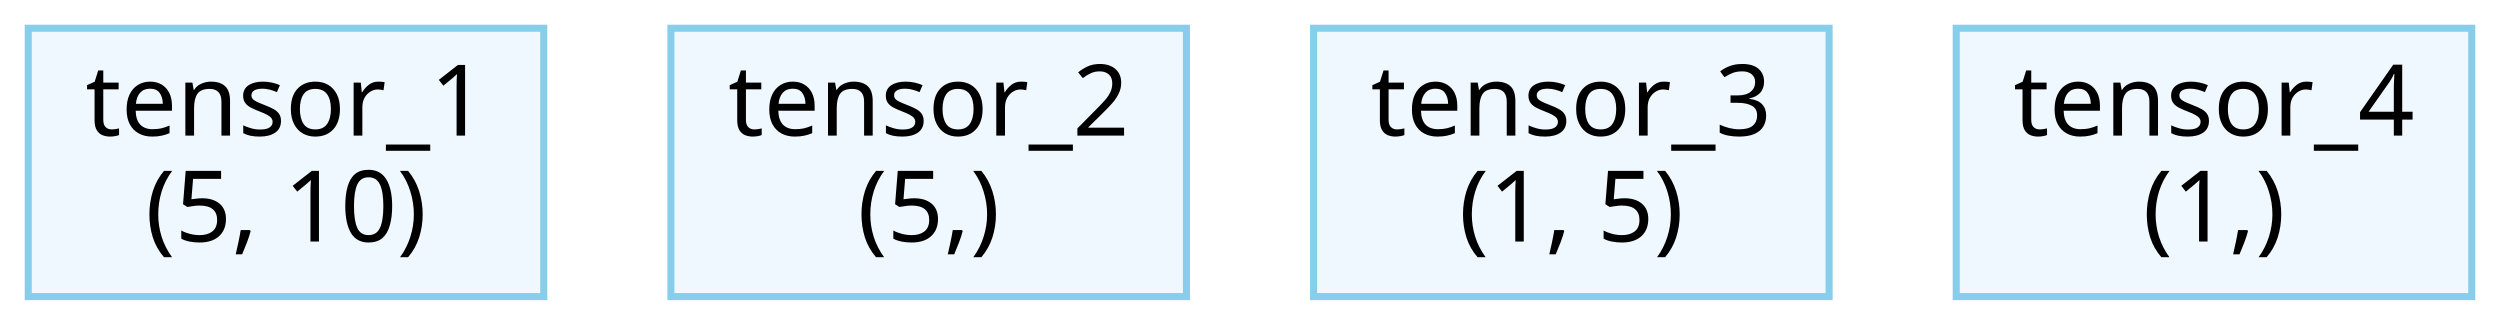
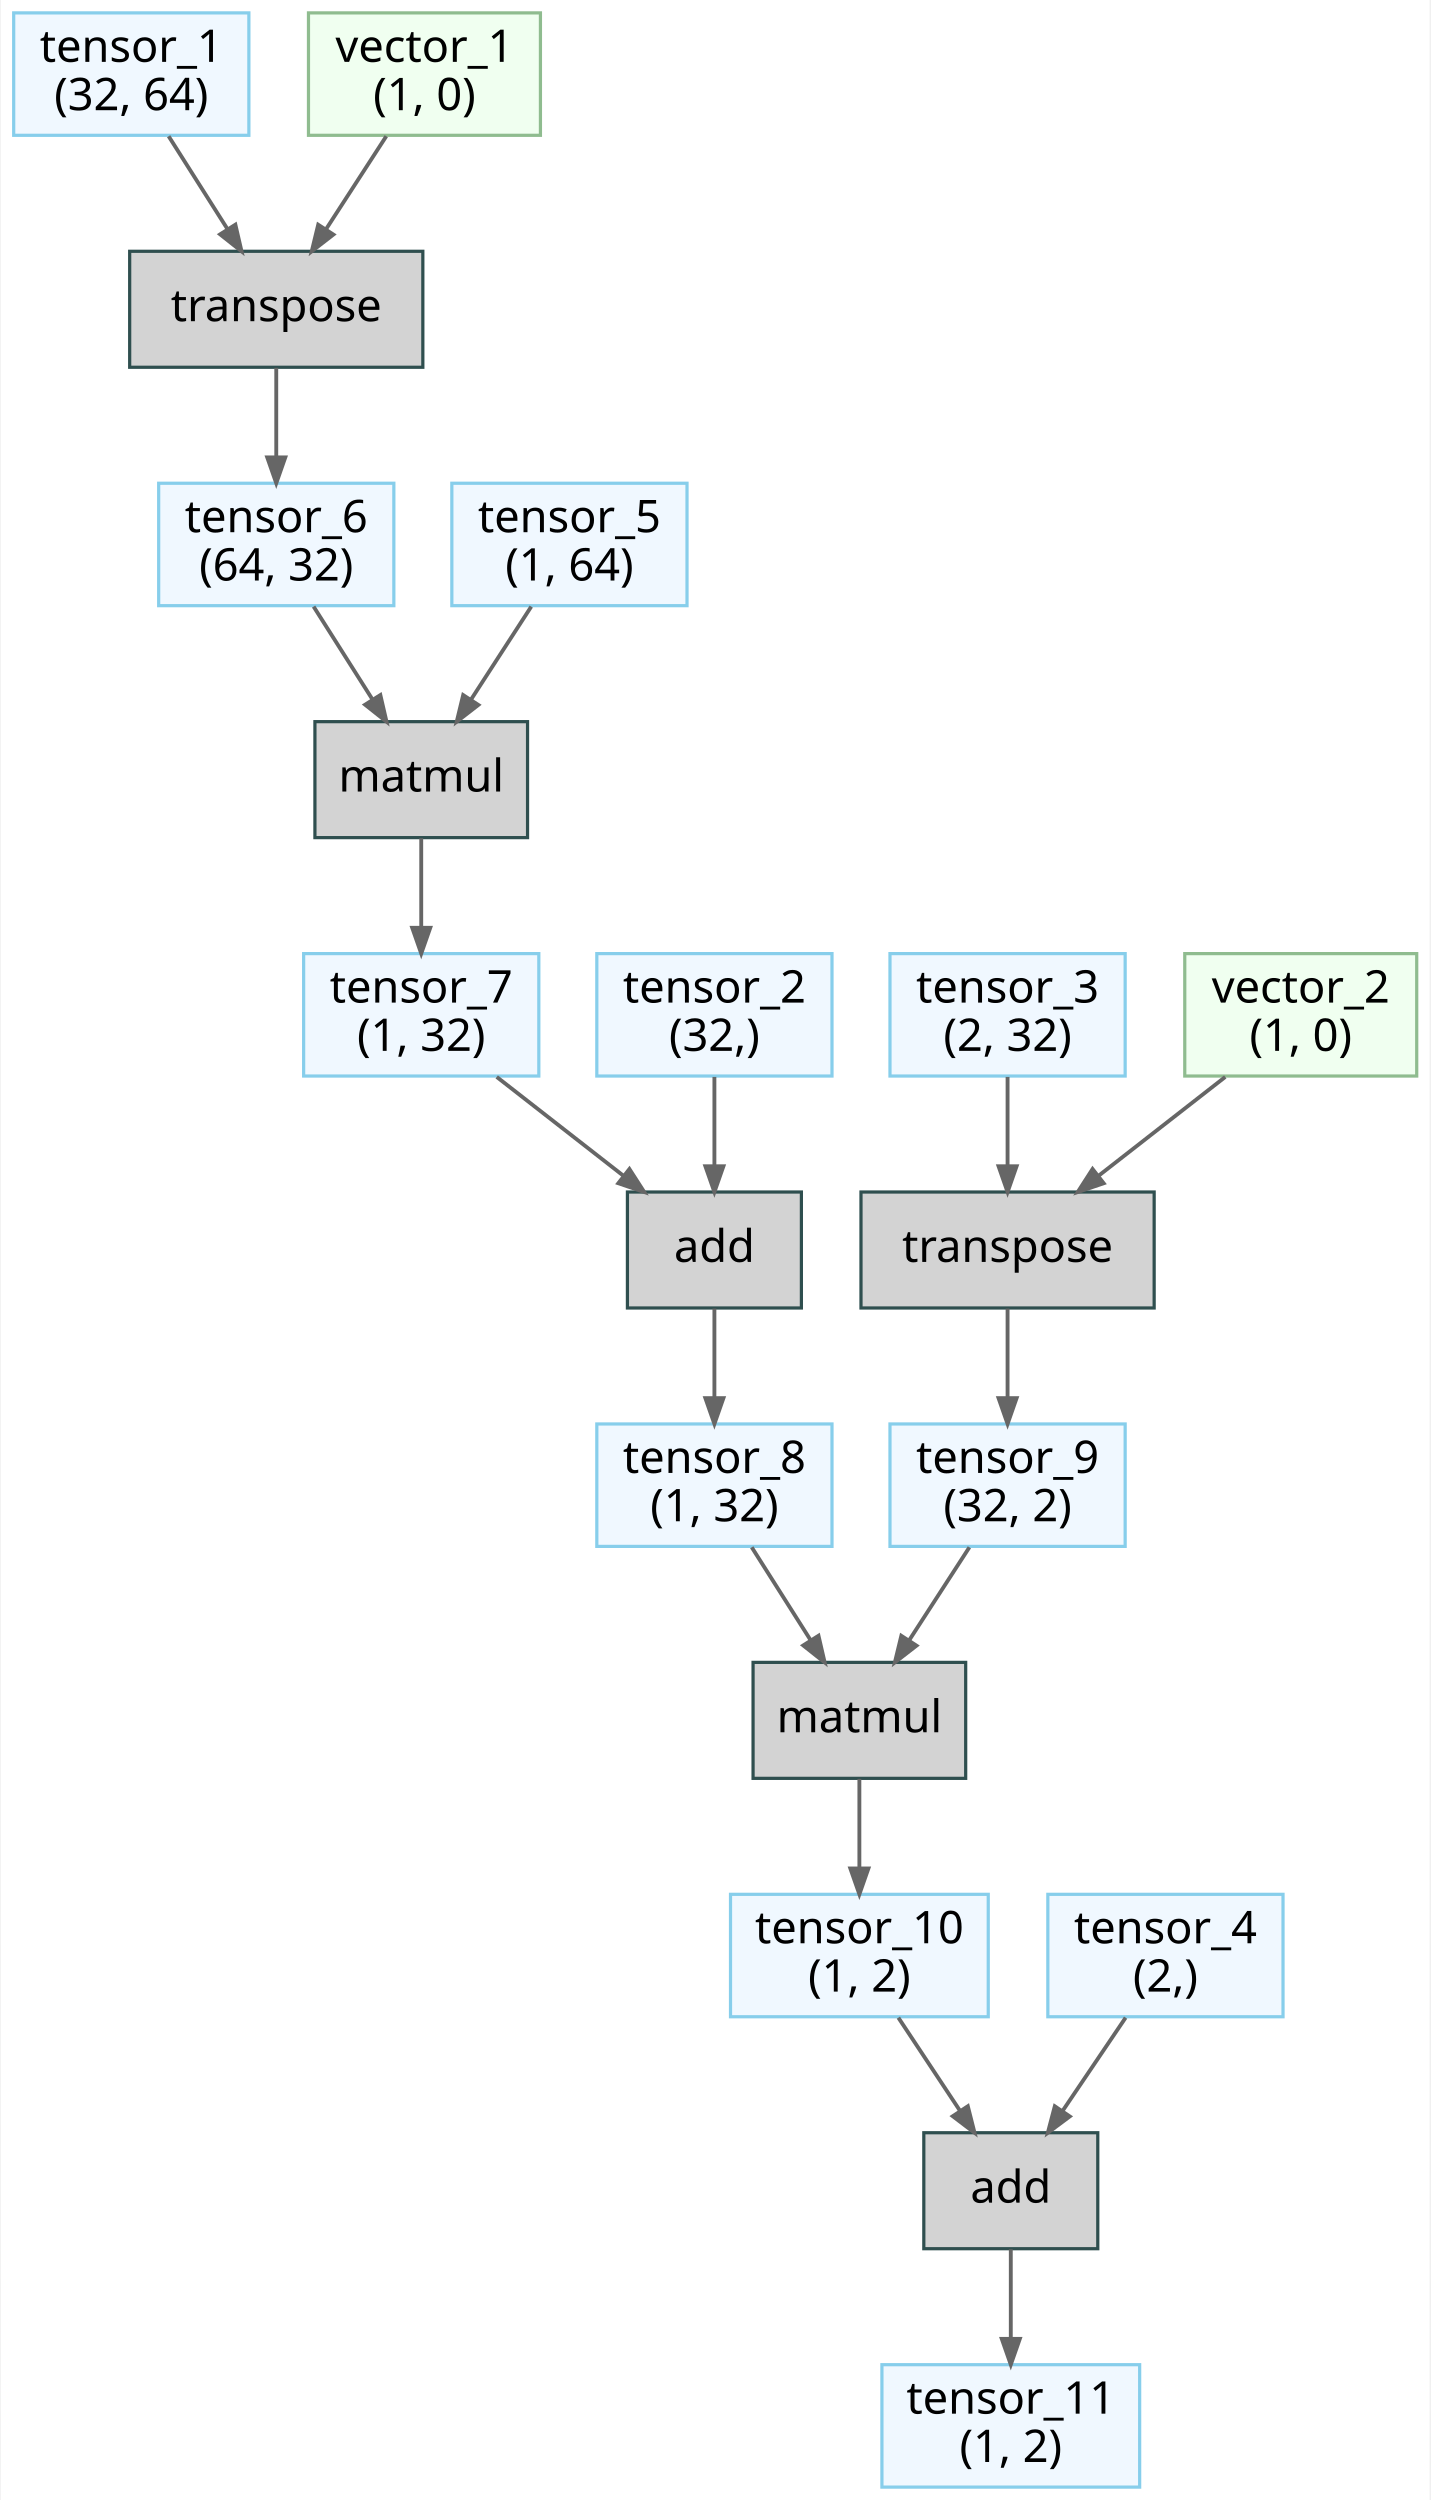
- <svg xmlns="http://www.w3.org/2000/svg" width="354pt" height="46pt" viewBox="0.00 0.00 354.00 46.00">
-   <g id="graph0" class="graph" transform="scale(1 1) rotate(0) translate(4 42)">
-     <polygon fill="white" stroke="transparent" points="-4,4 -4,-42 350,-42 350,4 -4,4" />
+ <svg xmlns="http://www.w3.org/2000/svg" width="444pt" height="776pt" viewBox="0.00 0.00 443.50 776.00">
+   <g id="graph0" class="graph" transform="scale(1 1) rotate(0) translate(4 772)">
+     <polygon fill="white" stroke="transparent" points="-4,4 -4,-772 439.5,-772 439.5,4 -4,4" />
    <g id="node1" class="node">
-       <polygon fill="aliceblue" stroke="skyblue" points="73,-38 0,-38 0,0 73,0 73,-38" />
-       <text text-anchor="middle" x="36.5" y="-22.8" font-family="Sans-Serif" font-size="14.00">tensor_1</text>
-       <text text-anchor="middle" x="36.5" y="-7.8" font-family="Sans-Serif" font-size="14.00">(5, 10)</text>
+       <polygon fill="aliceblue" stroke="skyblue" points="73,-768 0,-768 0,-730 73,-730 73,-768" />
+       <text text-anchor="middle" x="36.5" y="-752.8" font-family="Sans-Serif" font-size="14.00">tensor_1</text>
+       <text text-anchor="middle" x="36.5" y="-737.8" font-family="Sans-Serif" font-size="14.00">(32, 64)</text>
+     </g>
+     <g id="node8" class="node">
+       <polygon fill="lightgray" stroke="darkslategray" points="127,-694 36,-694 36,-658 127,-658 127,-694" />
+       <text text-anchor="middle" x="81.5" y="-672.3" font-family="Courier Bold" font-size="14.00">transpose</text>
+     </g>
+     <g id="edge2" class="edge">
+       <path fill="none" stroke="#666666" stroke-width="1.2" d="M48.09,-729.72C53.65,-720.94 60.39,-710.31 66.35,-700.91" />
+       <polygon fill="#666666" stroke="#666666" stroke-width="1.2" points="68.81,-702.26 70.72,-694 64.08,-699.26 68.81,-702.26" />
    </g>
    <g id="node2" class="node">
-       <polygon fill="aliceblue" stroke="skyblue" points="164,-38 91,-38 91,0 164,0 164,-38" />
-       <text text-anchor="middle" x="127.5" y="-22.8" font-family="Sans-Serif" font-size="14.00">tensor_2</text>
-       <text text-anchor="middle" x="127.5" y="-7.8" font-family="Sans-Serif" font-size="14.00">(5,)</text>
+       <polygon fill="aliceblue" stroke="skyblue" points="254,-476 181,-476 181,-438 254,-438 254,-476" />
+       <text text-anchor="middle" x="217.5" y="-460.8" font-family="Sans-Serif" font-size="14.00">tensor_2</text>
+       <text text-anchor="middle" x="217.5" y="-445.8" font-family="Sans-Serif" font-size="14.00">(32,)</text>
+     </g>
+     <g id="node12" class="node">
+       <polygon fill="lightgray" stroke="darkslategray" points="244.5,-402 190.5,-402 190.5,-366 244.5,-366 244.5,-402" />
+       <text text-anchor="middle" x="217.5" y="-380.3" font-family="Courier Bold" font-size="14.00">add</text>
+     </g>
+     <g id="edge9" class="edge">
+       <path fill="none" stroke="#666666" stroke-width="1.2" d="M217.5,-437.72C217.5,-429.29 217.5,-419.15 217.5,-410.02" />
+       <polygon fill="#666666" stroke="#666666" stroke-width="1.2" points="220.3,-410 217.5,-402 214.7,-410 220.3,-410" />
    </g>
    <g id="node3" class="node">
-       <polygon fill="aliceblue" stroke="skyblue" points="255,-38 182,-38 182,0 255,0 255,-38" />
-       <text text-anchor="middle" x="218.5" y="-22.8" font-family="Sans-Serif" font-size="14.00">tensor_3</text>
-       <text text-anchor="middle" x="218.5" y="-7.8" font-family="Sans-Serif" font-size="14.00">(1, 5)</text>
+       <polygon fill="aliceblue" stroke="skyblue" points="345,-476 272,-476 272,-438 345,-438 345,-476" />
+       <text text-anchor="middle" x="308.5" y="-460.8" font-family="Sans-Serif" font-size="14.00">tensor_3</text>
+       <text text-anchor="middle" x="308.5" y="-445.8" font-family="Sans-Serif" font-size="14.00">(2, 32)</text>
+     </g>
+     <g id="node15" class="node">
+       <polygon fill="lightgray" stroke="darkslategray" points="354,-402 263,-402 263,-366 354,-366 354,-402" />
+       <text text-anchor="middle" x="308.5" y="-380.3" font-family="Courier Bold" font-size="14.00">transpose</text>
+     </g>
+     <g id="edge11" class="edge">
+       <path fill="none" stroke="#666666" stroke-width="1.2" d="M308.5,-437.72C308.5,-429.29 308.5,-419.15 308.5,-410.02" />
+       <polygon fill="#666666" stroke="#666666" stroke-width="1.2" points="311.3,-410 308.5,-402 305.7,-410 311.3,-410" />
    </g>
    <g id="node4" class="node">
-       <polygon fill="aliceblue" stroke="skyblue" points="346,-38 273,-38 273,0 346,0 346,-38" />
-       <text text-anchor="middle" x="309.5" y="-22.8" font-family="Sans-Serif" font-size="14.00">tensor_4</text>
-       <text text-anchor="middle" x="309.5" y="-7.8" font-family="Sans-Serif" font-size="14.00">(1,)</text>
+       <polygon fill="aliceblue" stroke="skyblue" points="394,-184 321,-184 321,-146 394,-146 394,-184" />
+       <text text-anchor="middle" x="357.5" y="-168.8" font-family="Sans-Serif" font-size="14.00">tensor_4</text>
+       <text text-anchor="middle" x="357.5" y="-153.8" font-family="Sans-Serif" font-size="14.00">(2,)</text>
+     </g>
+     <g id="node19" class="node">
+       <polygon fill="lightgray" stroke="darkslategray" points="336.5,-110 282.5,-110 282.5,-74 336.5,-74 336.5,-110" />
+       <text text-anchor="middle" x="309.5" y="-88.3" font-family="Courier Bold" font-size="14.00">add</text>
+     </g>
+     <g id="edge18" class="edge">
+       <path fill="none" stroke="#666666" stroke-width="1.2" d="M345.14,-145.72C339.15,-136.85 331.88,-126.11 325.48,-116.63" />
+       <polygon fill="#666666" stroke="#666666" stroke-width="1.2" points="327.8,-115.06 321,-110 323.16,-118.2 327.8,-115.06" />
+     </g>
+     <g id="node5" class="node">
+       <polygon fill="aliceblue" stroke="skyblue" points="209,-622 136,-622 136,-584 209,-584 209,-622" />
+       <text text-anchor="middle" x="172.5" y="-606.8" font-family="Sans-Serif" font-size="14.00">tensor_5</text>
+       <text text-anchor="middle" x="172.5" y="-591.8" font-family="Sans-Serif" font-size="14.00">(1, 64)</text>
+     </g>
+     <g id="node10" class="node">
+       <polygon fill="lightgray" stroke="darkslategray" points="159.5,-548 93.5,-548 93.5,-512 159.5,-512 159.5,-548" />
+       <text text-anchor="middle" x="126.5" y="-526.3" font-family="Courier Bold" font-size="14.00">matmul</text>
+     </g>
+     <g id="edge5" class="edge">
+       <path fill="none" stroke="#666666" stroke-width="1.2" d="M160.65,-583.72C154.97,-574.94 148.08,-564.31 141.99,-554.91" />
+       <polygon fill="#666666" stroke="#666666" stroke-width="1.2" points="144.22,-553.19 137.52,-548 139.52,-556.24 144.22,-553.19" />
+     </g>
+     <g id="node6" class="node">
+       <polygon fill="aliceblue" stroke="skyblue" points="118,-622 45,-622 45,-584 118,-584 118,-622" />
+       <text text-anchor="middle" x="81.5" y="-606.8" font-family="Sans-Serif" font-size="14.00">tensor_6</text>
+       <text text-anchor="middle" x="81.5" y="-591.8" font-family="Sans-Serif" font-size="14.00">(64, 32)</text>
+     </g>
+     <g id="edge6" class="edge">
+       <path fill="none" stroke="#666666" stroke-width="1.2" d="M93.09,-583.72C98.65,-574.94 105.39,-564.31 111.35,-554.91" />
+       <polygon fill="#666666" stroke="#666666" stroke-width="1.2" points="113.81,-556.26 115.72,-548 109.08,-553.26 113.81,-556.26" />
+     </g>
+     <g id="node7" class="node">
+       <polygon fill="honeydew" stroke="darkseagreen" points="163.5,-768 91.5,-768 91.5,-730 163.5,-730 163.5,-768" />
+       <text text-anchor="middle" x="127.5" y="-752.8" font-family="Sans-Serif" font-size="14.00">vector_1</text>
+       <text text-anchor="middle" x="127.5" y="-737.8" font-family="Sans-Serif" font-size="14.00">(1, 0)</text>
+     </g>
+     <g id="edge3" class="edge">
+       <path fill="none" stroke="#666666" stroke-width="1.2" d="M115.65,-729.72C109.97,-720.94 103.08,-710.31 96.99,-700.91" />
+       <polygon fill="#666666" stroke="#666666" stroke-width="1.2" points="99.22,-699.19 92.52,-694 94.52,-702.24 99.22,-699.19" />
+     </g>
+     <g id="edge1" class="edge">
+       <path fill="none" stroke="#666666" stroke-width="1.2" d="M81.5,-657.81C81.5,-649.52 81.5,-639.39 81.5,-630.16" />
+       <polygon fill="#666666" stroke="#666666" stroke-width="1.2" points="84.3,-630.02 81.5,-622.02 78.7,-630.02 84.3,-630.02" />
+     </g>
+     <g id="node9" class="node">
+       <polygon fill="aliceblue" stroke="skyblue" points="163,-476 90,-476 90,-438 163,-438 163,-476" />
+       <text text-anchor="middle" x="126.5" y="-460.8" font-family="Sans-Serif" font-size="14.00">tensor_7</text>
+       <text text-anchor="middle" x="126.5" y="-445.8" font-family="Sans-Serif" font-size="14.00">(1, 32)</text>
+     </g>
+     <g id="edge8" class="edge">
+       <path fill="none" stroke="#666666" stroke-width="1.2" d="M149.93,-437.72C161.95,-428.34 176.68,-416.85 189.32,-406.99" />
+       <polygon fill="#666666" stroke="#666666" stroke-width="1.2" points="191.12,-409.13 195.71,-402 187.68,-404.72 191.12,-409.13" />
+     </g>
+     <g id="edge4" class="edge">
+       <path fill="none" stroke="#666666" stroke-width="1.2" d="M126.5,-511.81C126.5,-503.52 126.5,-493.39 126.5,-484.16" />
+       <polygon fill="#666666" stroke="#666666" stroke-width="1.2" points="129.3,-484.02 126.5,-476.02 123.7,-484.02 129.3,-484.02" />
+     </g>
+     <g id="node11" class="node">
+       <polygon fill="aliceblue" stroke="skyblue" points="254,-330 181,-330 181,-292 254,-292 254,-330" />
+       <text text-anchor="middle" x="217.5" y="-314.8" font-family="Sans-Serif" font-size="14.00">tensor_8</text>
+       <text text-anchor="middle" x="217.5" y="-299.8" font-family="Sans-Serif" font-size="14.00">(1, 32)</text>
+     </g>
+     <g id="node17" class="node">
+       <polygon fill="lightgray" stroke="darkslategray" points="295.5,-256 229.5,-256 229.5,-220 295.5,-220 295.5,-256" />
+       <text text-anchor="middle" x="262.5" y="-234.3" font-family="Courier Bold" font-size="14.00">matmul</text>
+     </g>
+     <g id="edge14" class="edge">
+       <path fill="none" stroke="#666666" stroke-width="1.2" d="M229.09,-291.72C234.65,-282.94 241.39,-272.31 247.35,-262.91" />
+       <polygon fill="#666666" stroke="#666666" stroke-width="1.2" points="249.81,-264.26 251.72,-256 245.08,-261.26 249.81,-264.26" />
+     </g>
+     <g id="edge7" class="edge">
+       <path fill="none" stroke="#666666" stroke-width="1.2" d="M217.5,-365.81C217.5,-357.52 217.5,-347.39 217.5,-338.16" />
+       <polygon fill="#666666" stroke="#666666" stroke-width="1.2" points="220.3,-338.02 217.5,-330.02 214.7,-338.02 220.3,-338.02" />
+     </g>
+     <g id="node13" class="node">
+       <polygon fill="aliceblue" stroke="skyblue" points="345,-330 272,-330 272,-292 345,-292 345,-330" />
+       <text text-anchor="middle" x="308.5" y="-314.8" font-family="Sans-Serif" font-size="14.00">tensor_9</text>
+       <text text-anchor="middle" x="308.5" y="-299.8" font-family="Sans-Serif" font-size="14.00">(32, 2)</text>
+     </g>
+     <g id="edge15" class="edge">
+       <path fill="none" stroke="#666666" stroke-width="1.2" d="M296.65,-291.72C290.97,-282.94 284.08,-272.31 277.99,-262.91" />
+       <polygon fill="#666666" stroke="#666666" stroke-width="1.2" points="280.22,-261.19 273.52,-256 275.52,-264.24 280.22,-261.19" />
+     </g>
+     <g id="node14" class="node">
+       <polygon fill="honeydew" stroke="darkseagreen" points="435.5,-476 363.5,-476 363.5,-438 435.5,-438 435.5,-476" />
+       <text text-anchor="middle" x="399.5" y="-460.8" font-family="Sans-Serif" font-size="14.00">vector_2</text>
+       <text text-anchor="middle" x="399.5" y="-445.8" font-family="Sans-Serif" font-size="14.00">(1, 0)</text>
+     </g>
+     <g id="edge12" class="edge">
+       <path fill="none" stroke="#666666" stroke-width="1.2" d="M376.07,-437.72C364.05,-428.34 349.32,-416.85 336.68,-406.99" />
+       <polygon fill="#666666" stroke="#666666" stroke-width="1.2" points="338.32,-404.72 330.29,-402 334.88,-409.13 338.32,-404.72" />
+     </g>
+     <g id="edge10" class="edge">
+       <path fill="none" stroke="#666666" stroke-width="1.2" d="M308.5,-365.81C308.5,-357.52 308.5,-347.39 308.5,-338.16" />
+       <polygon fill="#666666" stroke="#666666" stroke-width="1.2" points="311.3,-338.02 308.5,-330.02 305.7,-338.02 311.3,-338.02" />
+     </g>
+     <g id="node16" class="node">
+       <polygon fill="aliceblue" stroke="skyblue" points="302.5,-184 222.5,-184 222.5,-146 302.5,-146 302.5,-184" />
+       <text text-anchor="middle" x="262.5" y="-168.8" font-family="Sans-Serif" font-size="14.00">tensor_10</text>
+       <text text-anchor="middle" x="262.5" y="-153.8" font-family="Sans-Serif" font-size="14.00">(1, 2)</text>
+     </g>
+     <g id="edge17" class="edge">
+       <path fill="none" stroke="#666666" stroke-width="1.2" d="M274.6,-145.72C280.41,-136.94 287.45,-126.31 293.67,-116.91" />
+       <polygon fill="#666666" stroke="#666666" stroke-width="1.2" points="296.16,-118.22 298.24,-110 291.49,-115.13 296.16,-118.22" />
+     </g>
+     <g id="edge13" class="edge">
+       <path fill="none" stroke="#666666" stroke-width="1.2" d="M262.5,-219.81C262.5,-211.52 262.5,-201.39 262.5,-192.16" />
+       <polygon fill="#666666" stroke="#666666" stroke-width="1.2" points="265.3,-192.02 262.5,-184.02 259.7,-192.02 265.3,-192.02" />
+     </g>
+     <g id="node18" class="node">
+       <polygon fill="aliceblue" stroke="skyblue" points="349.5,-38 269.5,-38 269.5,0 349.5,0 349.5,-38" />
+       <text text-anchor="middle" x="309.5" y="-22.8" font-family="Sans-Serif" font-size="14.00">tensor_11</text>
+       <text text-anchor="middle" x="309.5" y="-7.8" font-family="Sans-Serif" font-size="14.00">(1, 2)</text>
+     </g>
+     <g id="edge16" class="edge">
+       <path fill="none" stroke="#666666" stroke-width="1.2" d="M309.5,-73.81C309.5,-65.52 309.5,-55.39 309.5,-46.16" />
+       <polygon fill="#666666" stroke="#666666" stroke-width="1.2" points="312.3,-46.02 309.5,-38.02 306.7,-46.02 312.3,-46.02" />
    </g>
  </g>
</svg>
